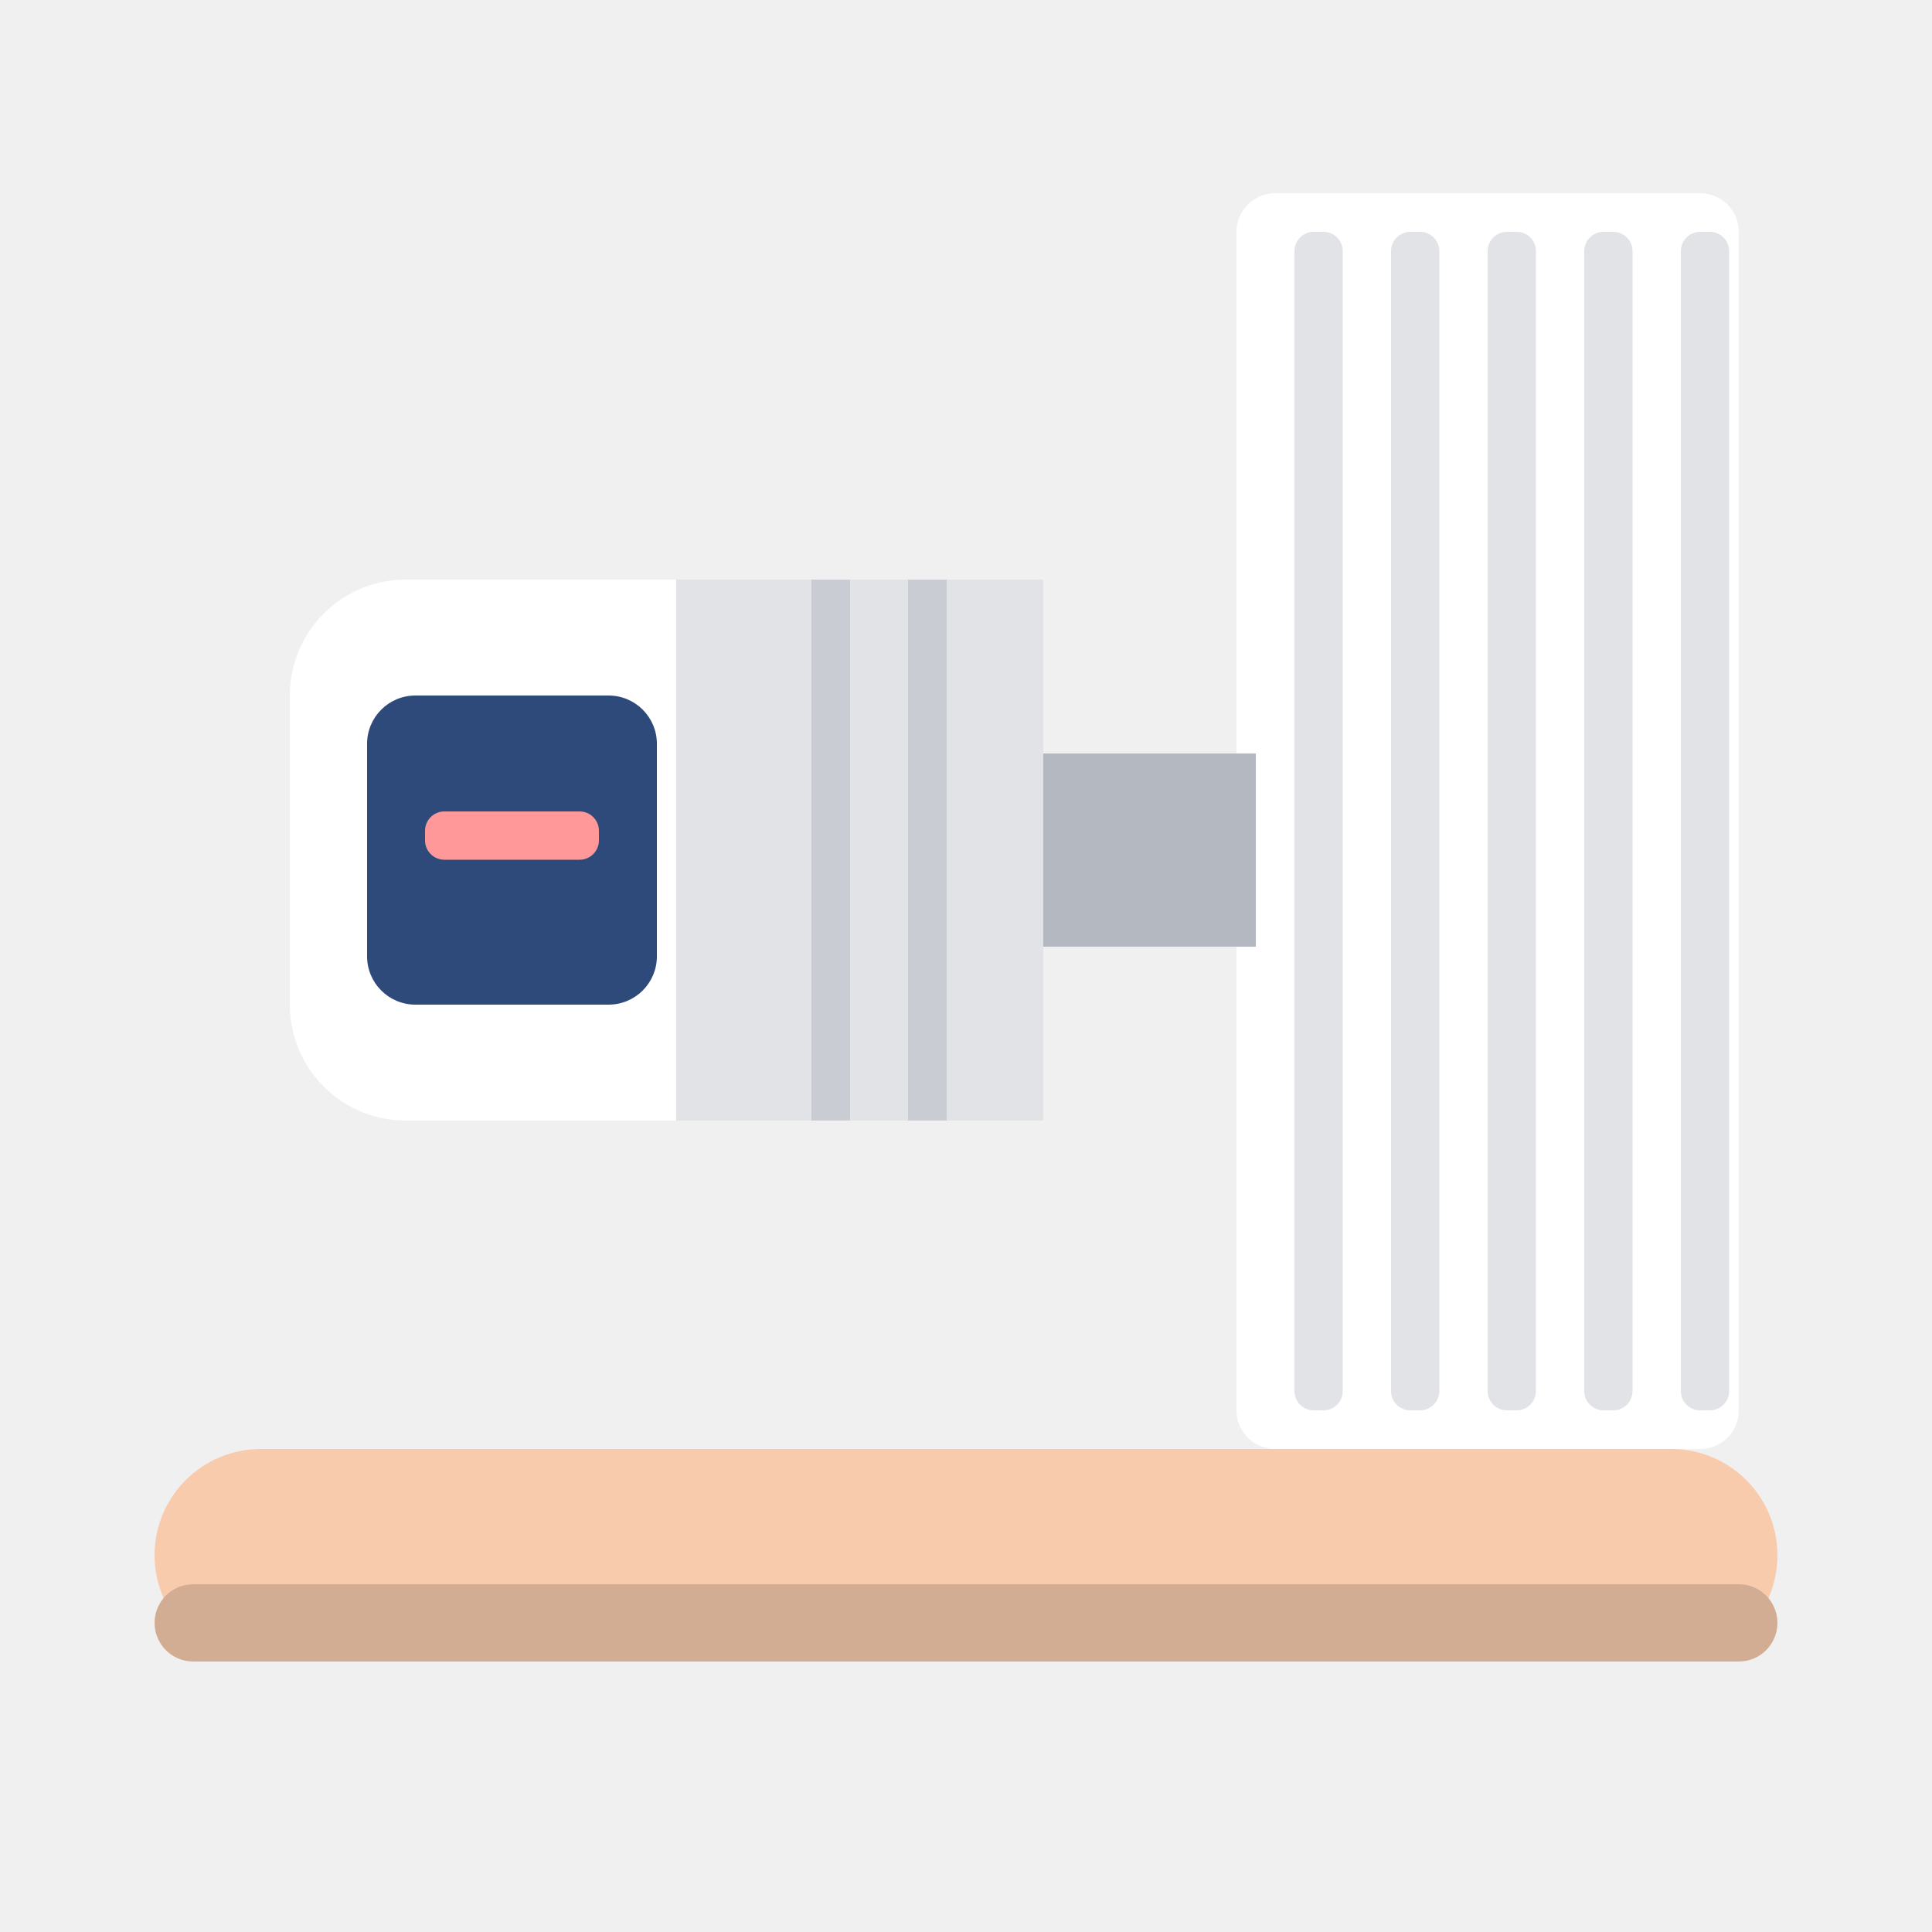
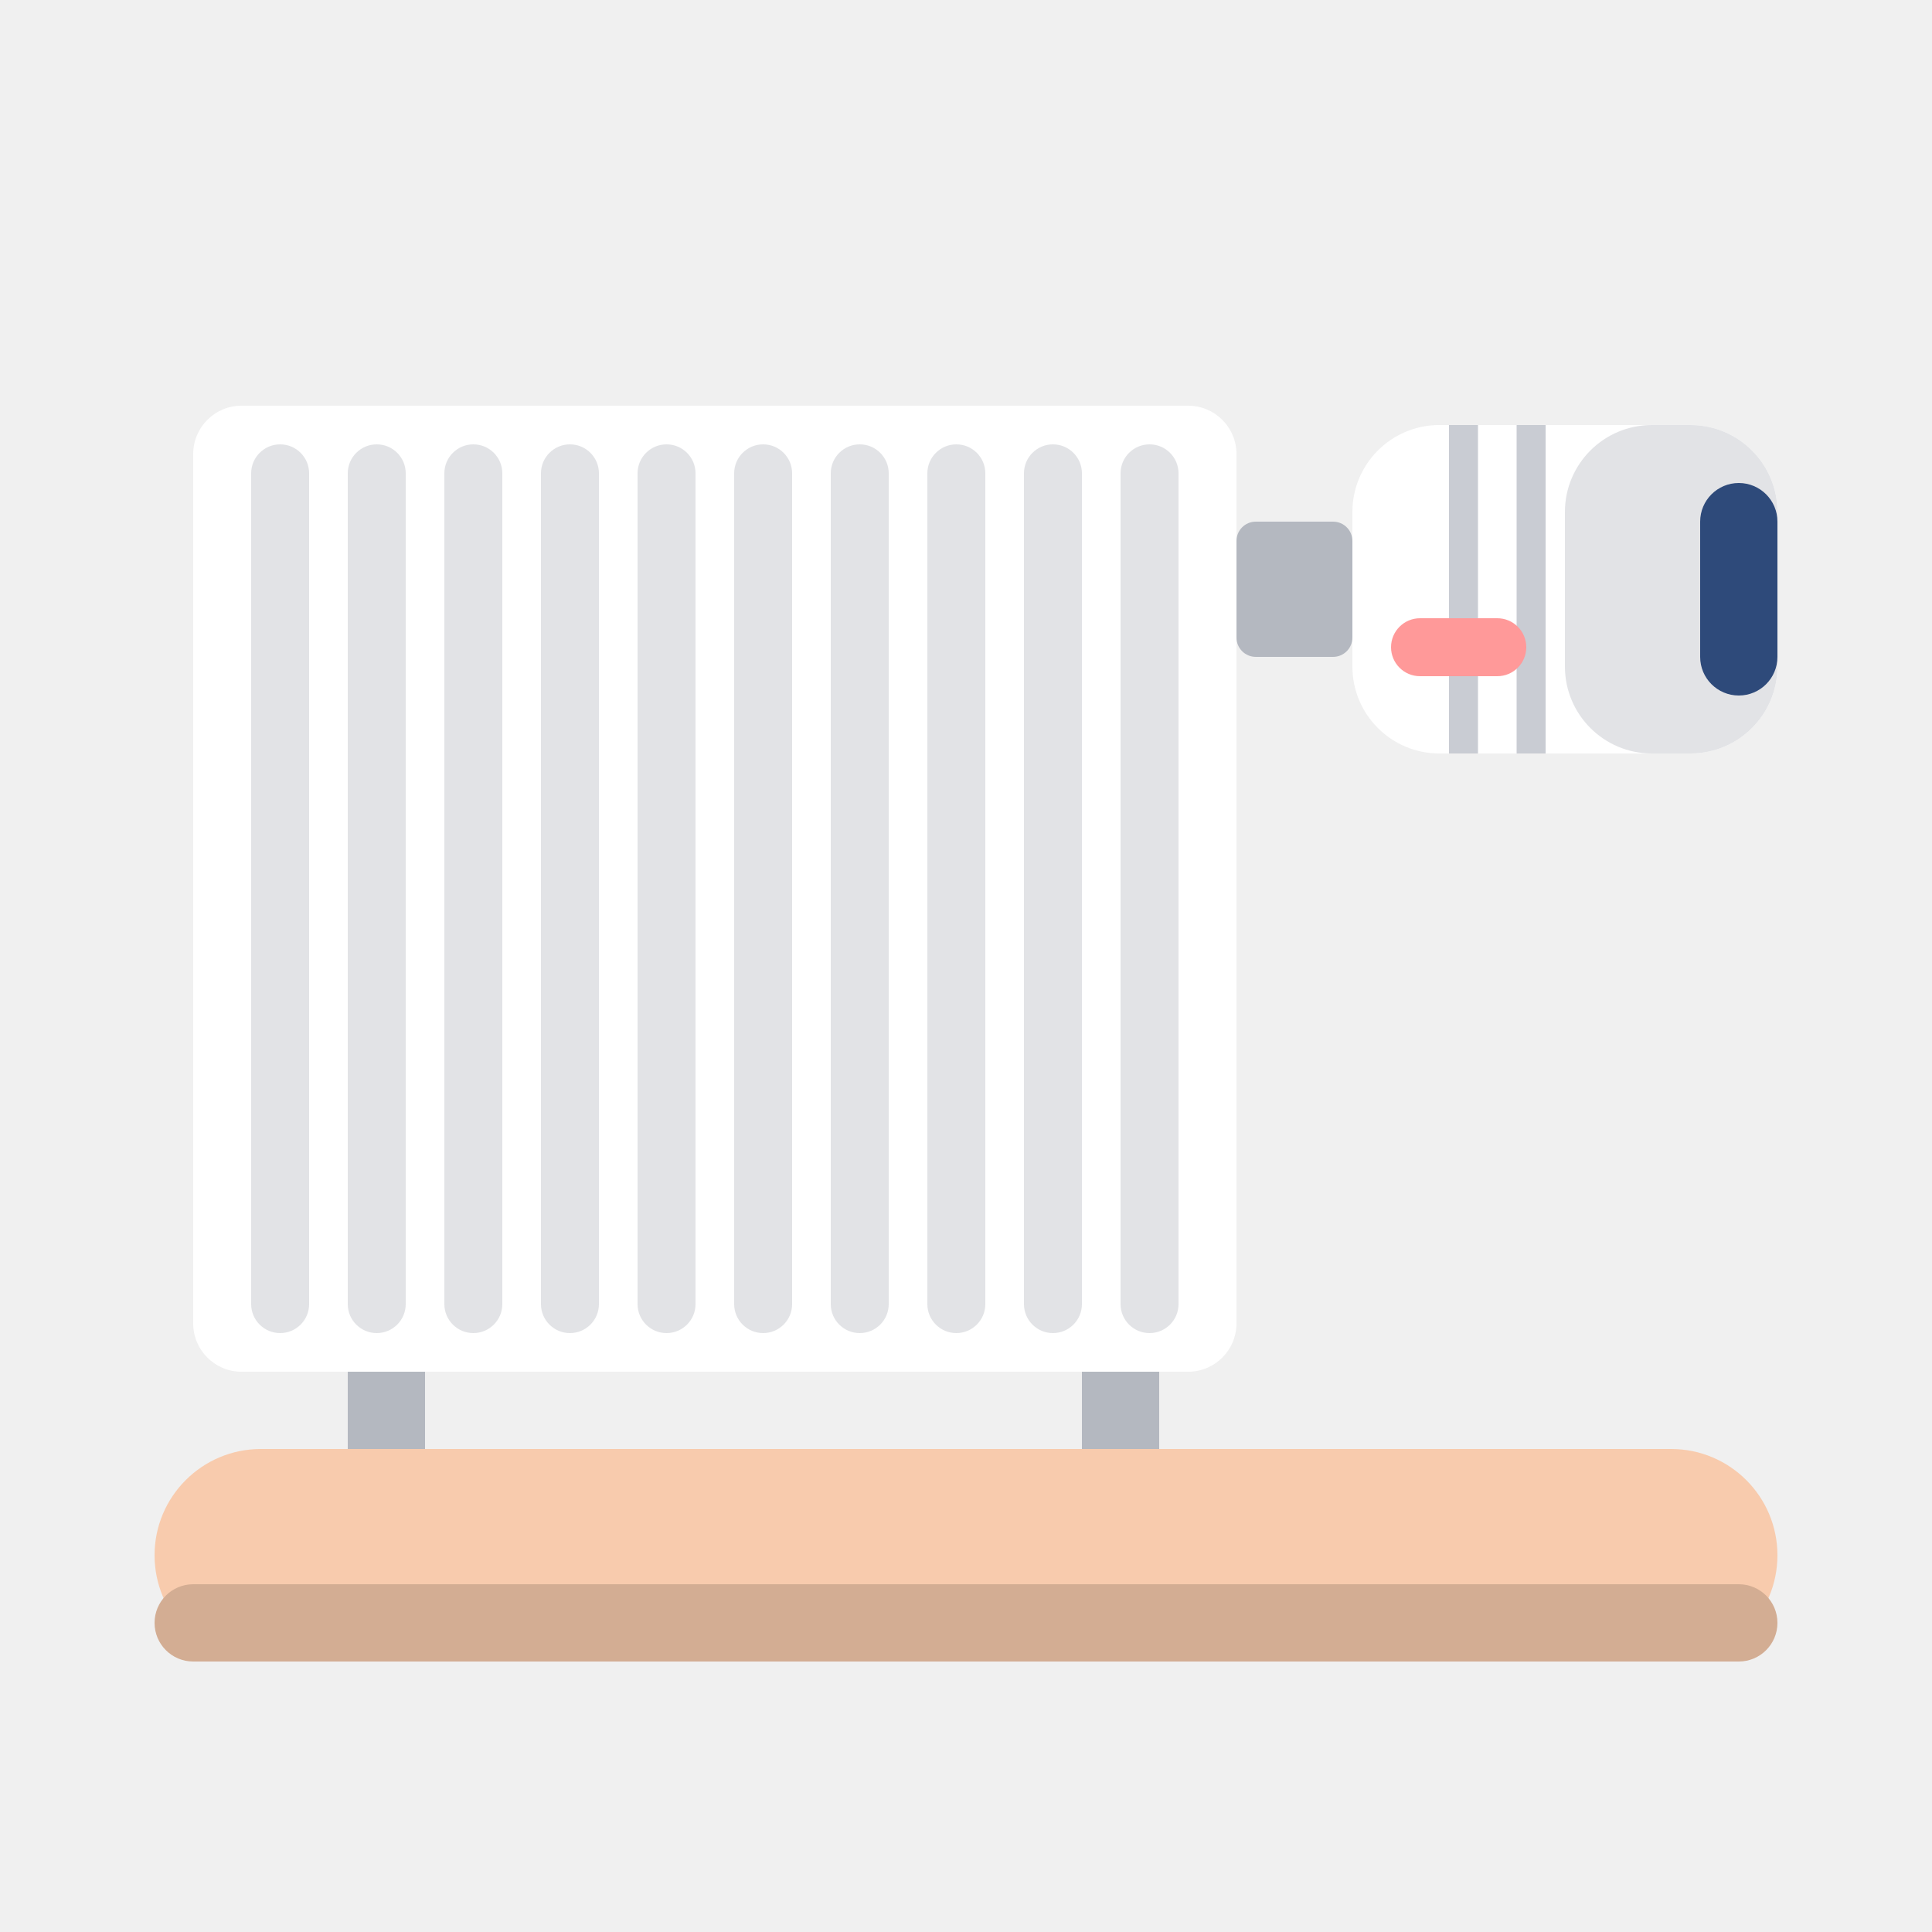
<svg xmlns="http://www.w3.org/2000/svg" viewBox="0 0 200 200">
  <rect x="16" y="150" width="168" height="22" rx="11" fill="#F8CBAD" />
  <rect x="16" y="164" width="168" height="8" rx="4" fill="#D3AD93" />
-   <rect x="128" y="20" width="52" height="130" rx="4" fill="#FFFFFF" />
-   <rect x="134" y="24" width="5" height="122" rx="2" fill="#E2E3E6" />
-   <rect x="144" y="24" width="5" height="122" rx="2" fill="#E2E3E6" />
-   <rect x="154" y="24" width="5" height="122" rx="2" fill="#E2E3E6" />
-   <rect x="164" y="24" width="5" height="122" rx="2" fill="#E2E3E6" />
-   <rect x="174" y="24" width="5" height="122" rx="2" fill="#E2E3E6" />
-   <rect x="104" y="78" width="26" height="20" fill="#B4B8C0" />
-   <rect x="30" y="60" width="78" height="56" rx="12" fill="#FFFFFF" />
-   <rect x="70" y="60" width="38" height="56" fill="#E2E3E6" />
-   <rect x="84" y="60" width="4" height="56" fill="#C9CCD3" />
-   <rect x="94" y="60" width="4" height="56" fill="#C9CCD3" />
-   <rect x="38" y="72" width="30" height="32" rx="5" fill="#2E4A7A" />
-   <rect x="44" y="84" width="18" height="5" rx="2" fill="#FF9999" />
+   <rect x="36" y="140" width="8" height="10" fill="#B4B8C0" />
+   <rect x="112" y="140" width="8" height="10" fill="#B4B8C0" />
+   <rect x="20" y="42" width="108" height="100" rx="5" fill="#FFFFFF" />
+   <rect x="26" y="46" width="6" height="92" rx="3" fill="#E2E3E6" />
+   <rect x="36" y="46" width="6" height="92" rx="3" fill="#E2E3E6" />
+   <rect x="46" y="46" width="6" height="92" rx="3" fill="#E2E3E6" />
+   <rect x="56" y="46" width="6" height="92" rx="3" fill="#E2E3E6" />
+   <rect x="66" y="46" width="6" height="92" rx="3" fill="#E2E3E6" />
+   <rect x="76" y="46" width="6" height="92" rx="3" fill="#E2E3E6" />
+   <rect x="86" y="46" width="6" height="92" rx="3" fill="#E2E3E6" />
+   <rect x="96" y="46" width="6" height="92" rx="3" fill="#E2E3E6" />
+   <rect x="106" y="46" width="6" height="92" rx="3" fill="#E2E3E6" />
+   <rect x="116" y="46" width="6" height="92" rx="3" fill="#E2E3E6" />
+   <rect x="128" y="54" width="12" height="14" rx="2" fill="#B4B8C0" />
+   <rect x="140" y="44" width="44" height="34" rx="9" fill="#FFFFFF" />
+   <rect x="162" y="44" width="22" height="34" rx="9" fill="#E2E3E6" />
+   <rect x="150" y="44" width="3" height="34" rx="0" fill="#C9CCD3" />
+   <rect x="157" y="44" width="3" height="34" rx="0" fill="#C9CCD3" />
+   <rect x="176" y="50" width="8" height="22" rx="4" fill="#2E4A7A" />
+   <rect x="144" y="64" width="14" height="6" rx="3" fill="#FF9999" />
</svg>
